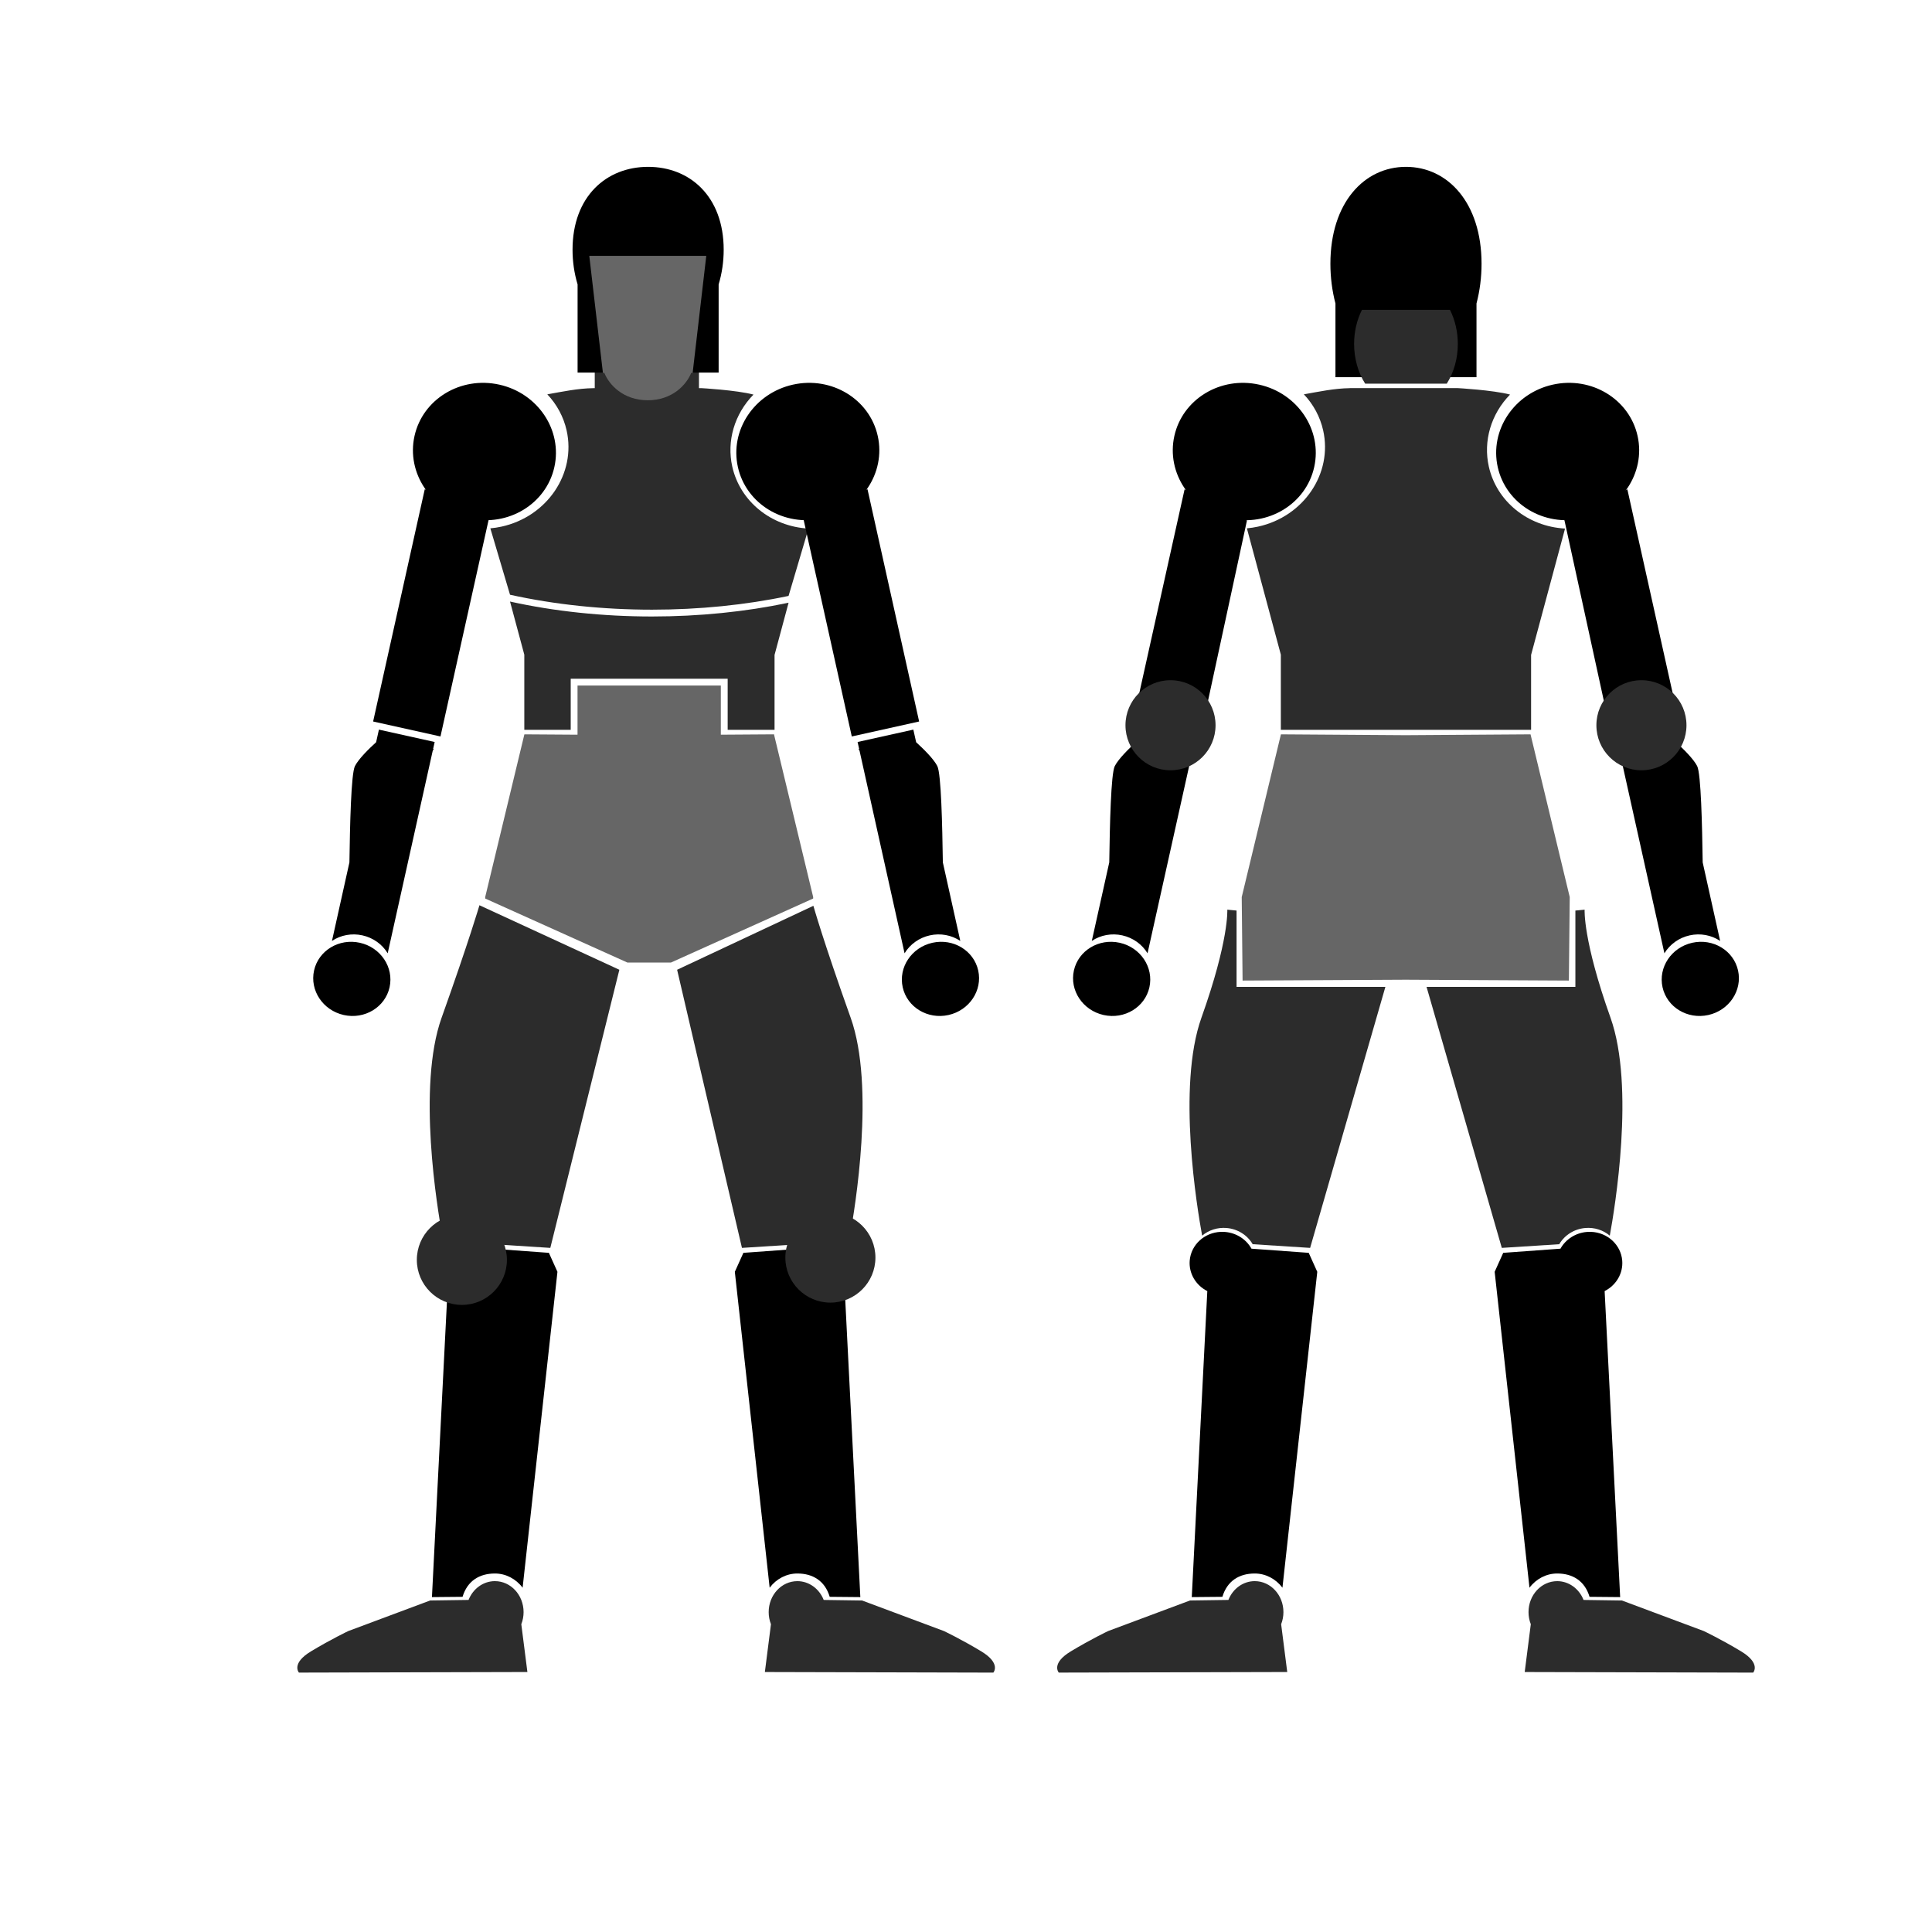
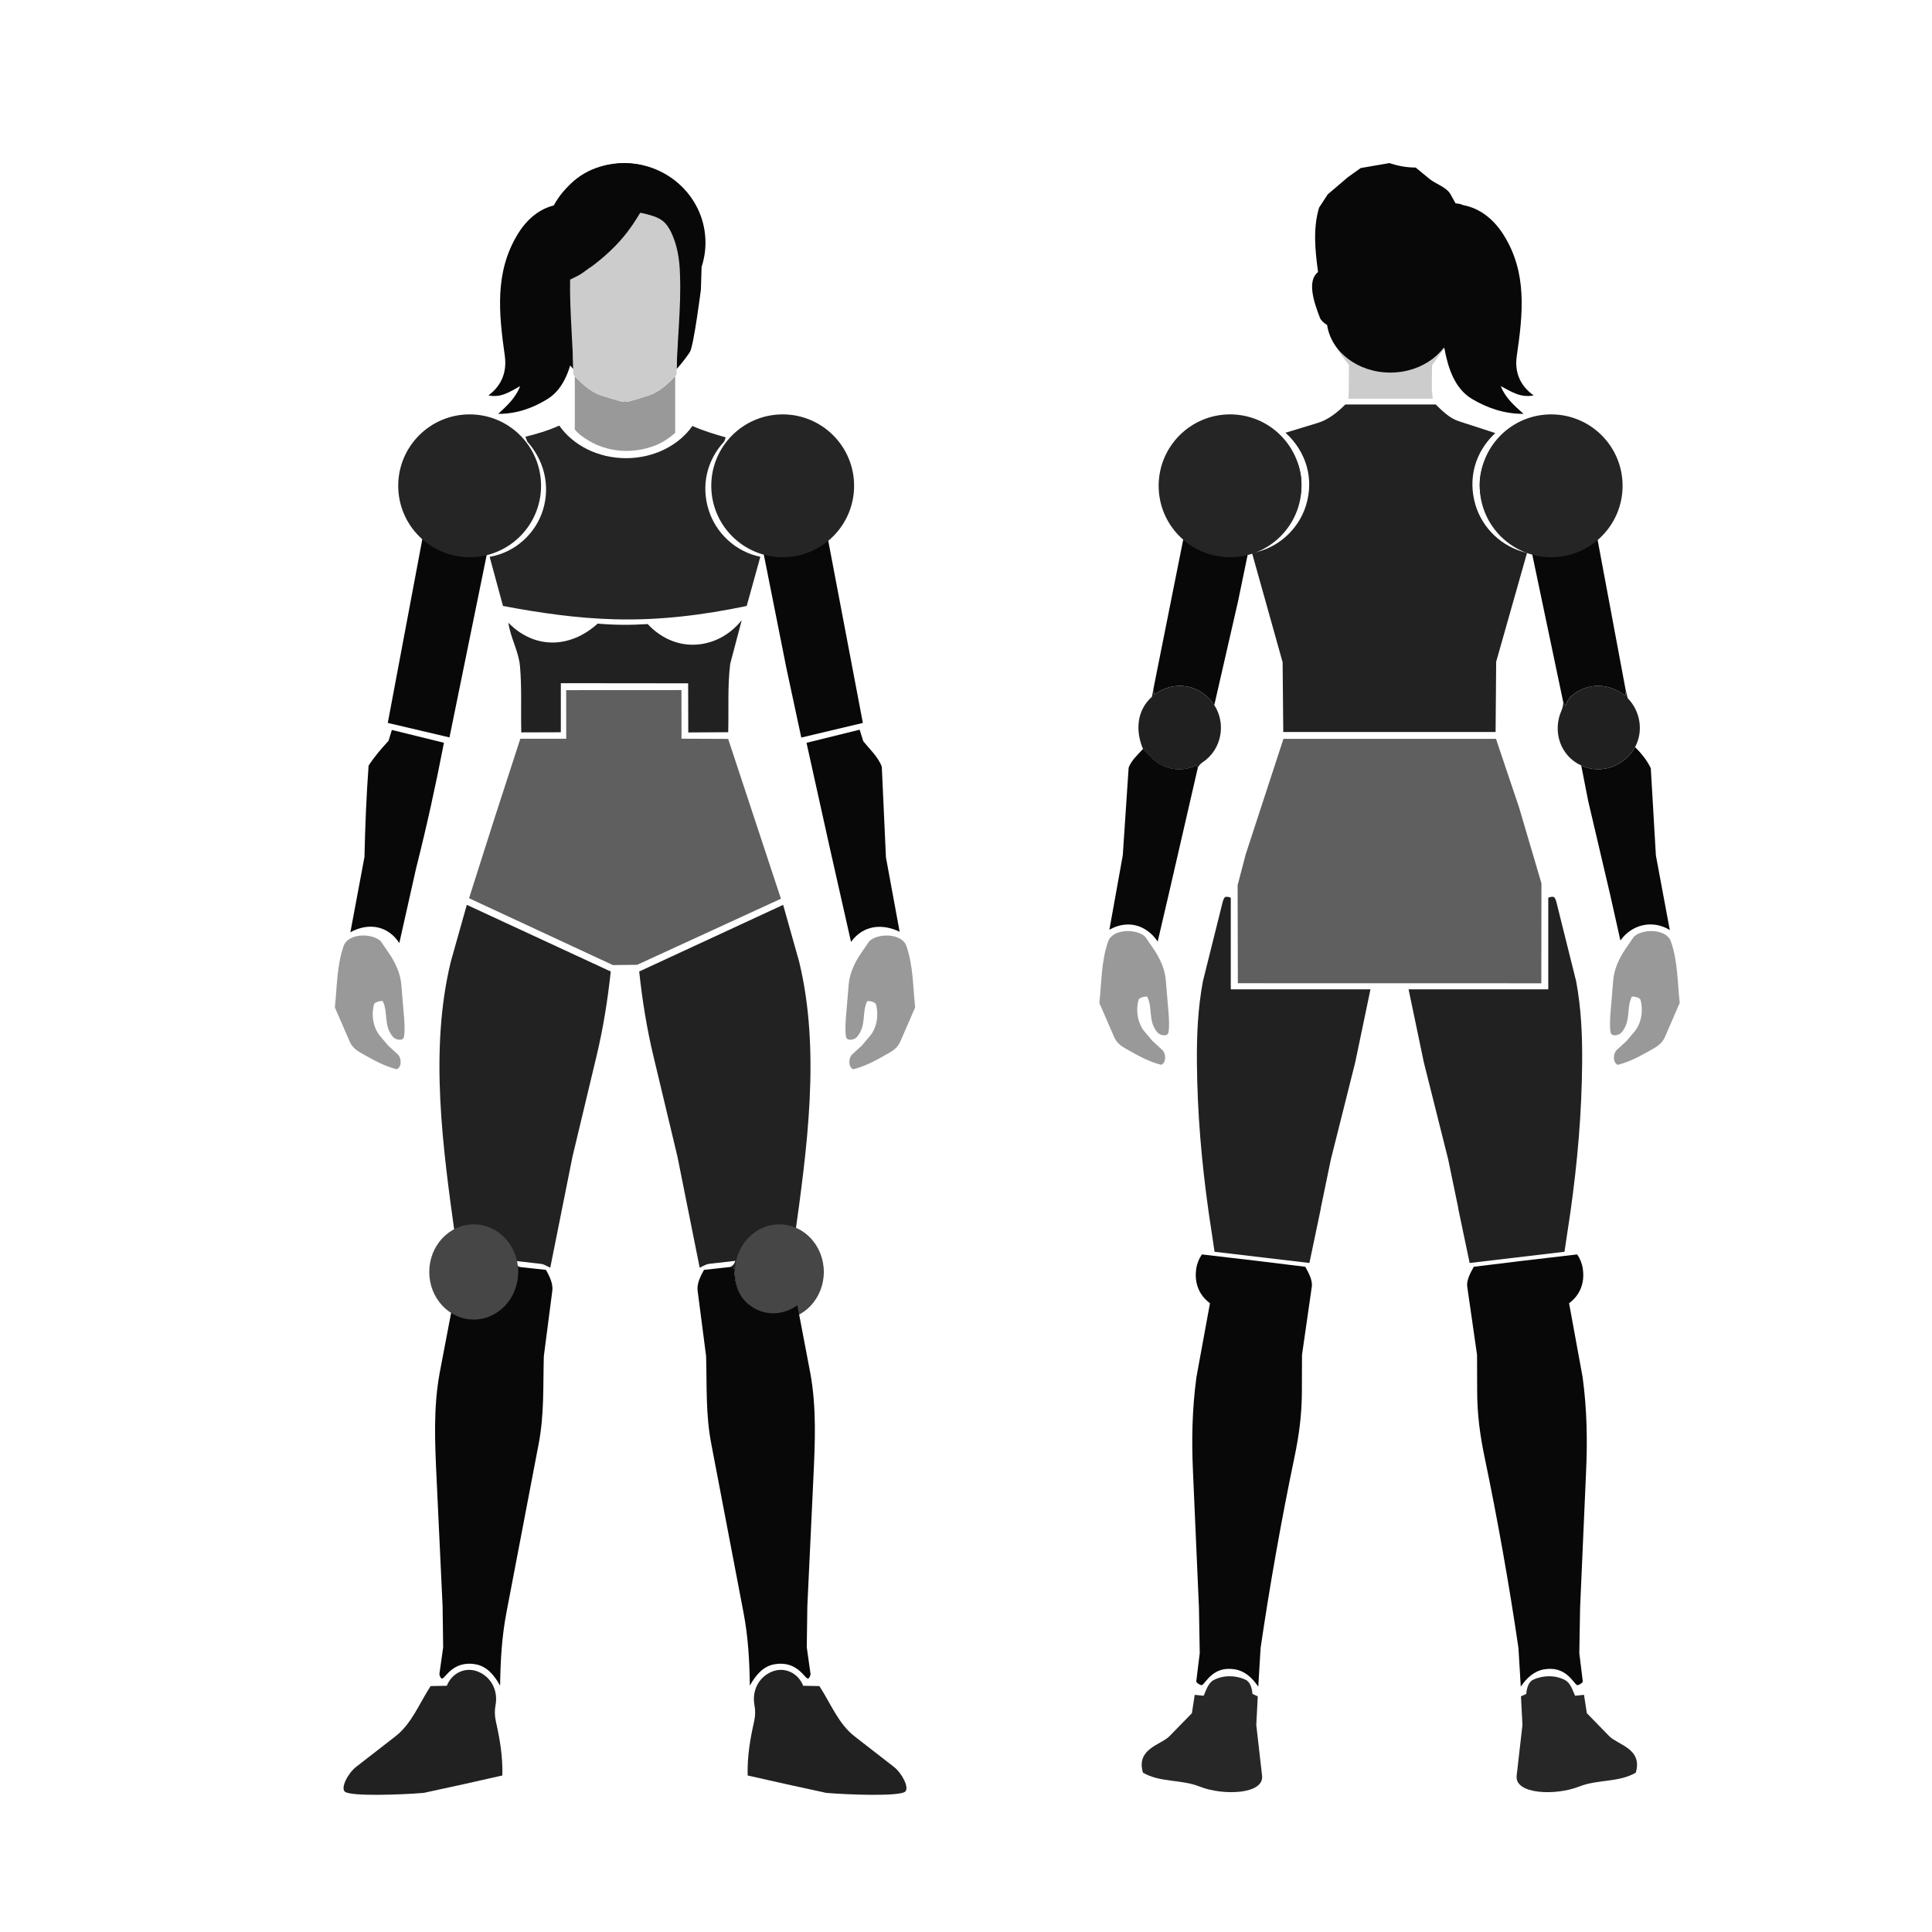
- <svg xmlns="http://www.w3.org/2000/svg" width="150mm" height="150mm" viewBox="158.117 0.999 150 150" version="1.1" id="svg1">
-   <defs id="defs1" />
-   <g id="layer1">
-     <g id="g12">
-       <path id="path181" style="fill:#666666;fill-opacity:1;stroke:none;stroke-width:0.706;stroke-linejoin:round" d="m 202.956,54.222 v 3.819 l -4.126,-0.028 -3.043,12.634 10e-4,0.114 11.045,4.972 3.372,-5.17e-4 11.046,-4.972 10e-4,-0.114 -3.043,-12.634 -4.127,0.028 v -3.819 z m 18.258,20.258 -8.994,2.603 8.967,0.047 z m -25.388,5.16e-4 0.027,2.649 8.966,-0.047 z" />
-       <path id="path182" style="fill:#2c2c2c;fill-opacity:1;stroke:none;stroke-width:0.701;stroke-linejoin:round" d="M 197.715 47.703 L 198.824 51.828 L 198.824 57.663 L 202.427 57.663 L 202.427 53.693 L 214.613 53.693 L 214.613 57.663 L 218.253 57.663 L 218.253 51.847 L 219.342 47.794 A 25.978 12.271 0 0 1 208.741 48.863 A 25.978 12.271 0 0 1 197.715 47.703 z " />
-       <path id="path14" style="fill:#2c2c2c;fill-opacity:1;stroke:none;stroke-width:0.701;stroke-linejoin:round" d="m 197.715,47.174 c 3.451,0.764 7.215,1.16 11.025,1.16 3.654,4.3e-5 7.266,-0.364 10.601,-1.068 l 1.547,-5.228 c -2.903,-0.159 -5.312,-2.116 -5.917,-4.806 -0.448,-1.992 0.167,-4.084 1.647,-5.598 -1.353,-0.353 -4.065,-0.501 -4.065,-0.501 h -8.372 v 0.003 c -1.204,0.015 -2.377,0.268 -3.571,0.479 0.747,0.79 1.263,1.753 1.498,2.797 0.754,3.349 -1.509,6.695 -5.053,7.474 -0.286,0.063 -0.576,0.107 -0.868,0.133 z" />
+ <svg xmlns="http://www.w3.org/2000/svg" viewBox="0 0 300 300" version="1.1" id="svg80" width="300" height="300">
+   <defs id="defs1">
+     <style id="style1">
+       .cls-1 {
+         fill: #252525;
+       }
+ 
+       .cls-2 {
+         fill: #0f0f0f;
+       }
+ 
+       .cls-3 {
+         fill: #434343;
+       }
+ 
+       .cls-4 {
+         fill: #262626;
+       }
+ 
+       .cls-5 {
+         fill: #ccc;
+       }
+ 
+       .cls-6 {
+         fill: none;
+       }
+ 
+       .cls-7 {
+         fill: #222;
+       }
+ 
+       .cls-8 {
+         fill: #202020;
+       }
+ 
+       .cls-9 {
+         fill: #242424;
+       }
+ 
+       .cls-10 {
+         fill: #464646;
+       }
+ 
+       .cls-11 {
+         fill: #999;
+       }
+ 
+       .cls-12 {
+         fill: #5f5f5f;
+       }
+ 
+       .cls-13 {
+         fill: #272727;
+       }
+ 
+       .cls-14 {
+         fill: #212121;
+       }
+ 
+       .cls-15 {
+         fill: #616161;
+       }
+ 
+       .cls-16 {
+         fill: #080808;
+       }
+ 
+       .cls-17 {
+         fill: #0c0c0c;
+       }
+     </style>
+   </defs>
+   <g id="g90">
+     <g id="g85">
+       <g id="g82">
+         <path class="cls-7" d="m 80.765,196.745 -0.48,0.03 c -0.55,0.03 0.48,4.28 -3.36,6.42 -2.13,1.19 -4.69,0.92 -6.64,-0.5 -1.59,-1.16 -2.37,-3.14 -2.31,-5.04 0.06,-2.09 0.93,-3.99 2.75,-5.28 -1.95,-14.01 -4.09,-29.2 -0.72,-43.07 l 2.48,-8.8 22.35,10.35 c -0.47,4.4 -1.15,8.69 -2.18,13.02 l -3.76,15.73 -3.45,17.24 c -0.38,-0.18 -1.04,-0.55 -1.41,-0.59 l -4.13,-0.47 c 0.14,0.46 0.4,0.8 0.88,0.97 z" id="path62" />
+         <path class="cls-16" d="m 80.765,196.745 4.01,0.44 c 0.58,1.02 1.12,2.18 0.99,3.22 l -1.32,10.19 c -0.13,4.64 0.08,9.01 -0.8,13.6 l -5,26.17 c -0.72,3.79 -0.93,7.31 -0.99,11.38 -0.95,-1.72 -2.11,-2.99 -3.74,-3.3 -3.68,-0.7 -4.83,2.36 -5.32,2.2 -0.17,-0.05 -0.39,-0.51 -0.36,-0.74 l 0.58,-4.12 -0.09,-6.4 -0.94,-19.96 c -0.26,-5.52 -0.5,-10.86 0.49,-16.26 l 2,-10.49 c 1.95,1.43 4.51,1.69 6.64,0.5 3.84,-2.14 2.81,-6.39 3.36,-6.42 l 0.48,-0.03 z" id="path63" />
+         <path class="cls-14" d="m 65.715,278.405 c -3.19,0.27 -11.27,0.58 -12.17,-0.2 -0.67,-0.58 0.46,-2.84 1.77,-3.86 l 6.08,-4.72 c 2.53,-1.96 3.72,-5.13 5.47,-7.81 l 2.52,-0.05 c 0.77,-1.99 2.92,-3.04 4.95,-2.15 2.03,0.89 3.02,3 2.61,5.18 -0.16,0.82 -0.13,1.67 0.05,2.48 0.63,2.81 1.08,5.42 1.01,8.42 l -6.04,1.36 -6.25,1.36 z" id="path64" />
+         <path class="cls-7" d="m 113.325,196.745 0.48,0.03 c 0.55,0.03 -0.48,4.28 3.36,6.42 2.13,1.19 4.69,0.92 6.64,-0.5 1.59,-1.16 2.37,-3.14 2.31,-5.04 -0.06,-2.09 -0.93,-3.99 -2.75,-5.28 1.95,-14.01 4.09,-29.2 0.72,-43.07 l -2.48,-8.8 -22.35,10.35 c 0.47,4.4 1.15,8.69 2.18,13.02 l 3.76,15.73 3.45,17.24 c 0.38,-0.18 1.04,-0.55 1.41,-0.59 l 4.13,-0.47 c -0.14,0.46 -0.4,0.8 -0.88,0.97 z" id="path65" />
+         <ellipse style="fill:#464646;fill-opacity:1;stroke-width:2.667" id="path93" cx="73.561" cy="197.509" rx="6.905" ry="7.391" />
+         <ellipse style="fill:#464646;fill-opacity:1;stroke-width:2.667" id="ellipse93" cx="121.018" cy="197.509" rx="6.905" ry="7.391" />
+         <path class="cls-16" d="m 113.325,196.745 -4.01,0.44 c -0.58,1.02 -1.12,2.18 -0.99,3.22 l 1.32,10.19 c 0.13,4.64 -0.08,9.01 0.8,13.6 l 5,26.17 c 0.72,3.79 0.93,7.31 0.99,11.38 0.95,-1.72 2.11,-2.99 3.74,-3.3 3.68,-0.7 4.83,2.36 5.32,2.2 0.17,-0.05 0.39,-0.51 0.36,-0.74 l -0.58,-4.12 0.09,-6.4 0.94,-19.96 c 0.26,-5.52 0.5,-10.86 -0.49,-16.26 l -2,-10.49 c -1.95,1.43 -4.51,1.69 -6.64,0.5 -3.84,-2.14 -2.81,-6.39 -3.36,-6.42 l -0.48,-0.03 z" id="path66" />
+         <path class="cls-14" d="m 128.385,278.405 c 3.19,0.27 11.27,0.58 12.17,-0.2 0.67,-0.58 -0.46,-2.84 -1.77,-3.86 l -6.08,-4.72 c -2.53,-1.96 -3.72,-5.13 -5.47,-7.81 l -2.52,-0.05 c -0.77,-1.99 -2.92,-3.04 -4.95,-2.15 -2.03,0.89 -3.02,3 -2.61,5.18 0.16,0.82 0.13,1.67 -0.05,2.48 -0.63,2.81 -1.08,5.42 -1.01,8.42 l 6.04,1.36 6.25,1.36 z" id="path67" />
+       </g>
+       <g id="g83">
+         <path class="cls-16" d="m 124.425,114.535 -2.31,-10.77 -3.66,-18.4 c -5.21,-0.99 -8.54,-5.89 -7.58,-11.15 0.75,-4.13 4.11,-7.27 8.33,-7.52 3.78,-0.3 7.16,1.51 9.04,4.5 2.04,3.24 1.97,7.15 -0.09,10.38 l 5.83,30.68 -9.55,2.27 z" id="path3" />
+         <path class="cls-16" d="m 137.555,133.055 2.14,11.62 c -2.74,-1.29 -5.64,-1.04 -7.55,1.58 l -3.37,-14.93 -3.54,-15.98 8.25,-2.04 0.56,1.78 c 0.96,1.21 2.34,2.48 2.88,3.97 l 0.64,14.01 z" id="path4" />
+         <path class="cls-16" d="m 71.035,108.425 -1.24,6.08 -9.58,-2.25 5.75,-30.59 c -1.5,-3.23 -2.23,-7.16 0.12,-10.56 2.01,-2.92 5.4,-4.84 9.34,-4.37 2.76,0.33 5.22,1.98 6.55,4.01 1.74,2.67 2.01,5.71 0.95,8.52 -1.21,3.2 -3.87,5.49 -7.19,6.12 z" id="path5" />
+         <path class="cls-16" d="m 54.405,144.765 2.19,-11.7 c 0.11,-4.83 0.29,-9.39 0.64,-14.18 0.95,-1.45 1.96,-2.62 3.1,-3.85 l 0.51,-1.69 8.09,1.99 c -1.27,6.58 -2.67,12.96 -4.33,19.52 l -2.6,11.59 c -1.65,-2.58 -4.61,-3.31 -7.6,-1.69 z" id="path6" />
+         <path class="cls-11" d="m 135.015,146.095 -1.36,1.99 c -0.94,1.38 -1.73,3.07 -1.87,4.78 l -0.42,5.02 c -0.08,0.94 -0.15,2.18 0,3.09 0.12,0.76 1.32,0.5 1.72,0.03 1.51,-1.82 0.69,-3.73 1.58,-5.55 0.38,-0.08 1.25,0.17 1.35,0.48 0.45,1.61 0.18,3.62 -0.95,4.96 l -1.22,1.44 -1.5,1.38 c -0.61,0.56 -0.66,1.97 0.14,2.32 2.05,-0.51 3.81,-1.54 5.61,-2.56 0.73,-0.41 1.35,-0.93 1.7,-1.73 l 2.31,-5.32 c -0.35,-3.17 -0.29,-6.47 -1.36,-9.53 -0.71,-2.02 -4.39,-2.02 -5.72,-0.78 z" id="path60" />
+         <path class="cls-11" d="m 59.085,146.095 1.36,1.99 c 0.94,1.38 1.73,3.07 1.87,4.78 l 0.42,5.02 c 0.08,0.94 0.15,2.18 0,3.09 -0.12,0.76 -1.32,0.5 -1.72,0.03 -1.51,-1.82 -0.69,-3.73 -1.58,-5.55 -0.38,-0.08 -1.25,0.17 -1.35,0.48 -0.45,1.61 -0.18,3.62 0.95,4.96 l 1.22,1.44 1.5,1.38 c 0.61,0.56 0.66,1.97 -0.14,2.32 -2.05,-0.51 -3.81,-1.54 -5.61,-2.56 -0.73,-0.41 -1.35,-0.93 -1.7,-1.73 l -2.31,-5.32 c 0.35,-3.17 0.29,-6.47 1.36,-9.53 0.71,-2.02 4.39,-2.02 5.72,-0.78 z" id="path61" />
+         <circle class="cls-1" cx="72.925" cy="75.435" r="11.09" id="circle68" />
+         <circle class="cls-1" cx="121.535" cy="75.435" r="11.09" id="circle69" />
+       </g>
+       <g id="g84">
+         <path class="cls-16" d="m 89.155,54.025 0.89,-0.19 c 4.87,0.67 9.61,0.7 14.43,-0.06 l 1.04,-0.29 c 1.12,-2.21 2.19,-4.48 2.15,-7.21 0,-0.5 0.27,-1.04 0.6,-1.49 1.08,-4.65 0.74,-9.89 -1.69,-14.11 -2.52,-4.37 -7.55,-6.01 -12.17,-5.1 -3.54,0.7 -6.48,2.77 -8.02,6.24 -2.61,0.51 -4.62,2.26 -6.05,4.64 -3.54,5.88 -2.88,12.21 -1.95,18.79 0.35,2.52 -0.49,4.63 -2.54,6.15 1.89,0.4 3.19,-0.47 4.92,-1.44 -0.69,1.82 -1.98,2.99 -3.4,4.31 2.83,0.01 5.37,-0.89 7.66,-2.31 2.61,-1.62 3.6,-4.85 4.14,-7.92 z" id="path1" style="display:inline" />
+         <polygon class="cls-12" points="69.26,423.58 46.93,433.84 43.16,433.88 20.83,423.5 24.78,411.09 28.79,398.74 35.92,398.74 35.91,391.19 53.81,391.18 53.82,398.73 61.06,398.76 " id="polygon1" transform="translate(52.00473,-284.0249)" />
+         <path class="cls-14" d="m 87.105,113.705 -6.16,0.02 c -0.09,-3.63 0.1,-6.85 -0.2,-10.27 -0.2,-2.3 -1.45,-4.34 -1.81,-6.76 4.1,4.19 9.65,3.97 13.87,0.14 2.63,0.23 5.09,0.24 7.77,0.07 1.92,2.08 4.56,3.33 7.36,3.2 2.8,-0.13 5.34,-1.45 7.24,-3.8 l -1.79,6.78 c -0.43,3.54 -0.21,7 -0.31,10.61 l -6.2,0.04 -0.02,-7.63 -19.77,-0.02 v 7.6 z" id="path2" />
+         <path class="cls-1" d="m 110.065,79.275 c -1.25,-3.88 -0.3,-7.81 2.39,-10.72 0.08,-0.22 0.16,-0.43 0.24,-0.64 -1.5,-0.43 -3.47,-1 -5.18,-1.77 -2.1,2.99 -5.93,5 -10.31,5 -4.38,0 -8.27,-2.04 -10.36,-5.06 -1.7,0.77 -3.68,1.35 -5.26,1.73 0.1,0.25 0.2,0.5 0.29,0.75 2.56,2.87 3.61,6.72 2.45,10.57 -1.08,3.58 -4.2,6.63 -8.29,7.33 l 1.57,5.8 0.5,1.83 c 5.76,1.08 11.42,1.91 17.36,2.07 6.94,0.19 13.75,-0.66 20.48,-2.07 l 0.51,-1.83 1.61,-5.81 c -3.95,-0.81 -6.9,-3.76 -8,-7.18 z" id="path53" />
+       </g>
+       <g id="layer17">
+         <path class="cls-16" d="m 97.045,25.325 c -6.92,0.05 -12.51,5.55 -12.51,12.34 0,1.31 0.21,2.57 0.6,3.76 l 0.11,3.53 c 0,0 1.11,8.74 1.71,9.69 0.28,0.44 1.05,1.53 2.07,2.67 v -0.04 c -0.04,-4.08 -0.4,-11.69 -0.51,-13.84 1.08,-0.3 1.69,-0.94 2.95,-1.78 0.02,-0.02 -0.02,0.02 0,0 l 5.57,0.04 h 8.54 c 0.22,5.31 -0.48,10.47 -0.52,15.59 v 0.04 c 1.02,-1.14 1.79,-2.23 2.07,-2.67 0.6,-0.94 1.71,-9.69 1.71,-9.69 l 0.11,-3.53 c 0.39,-1.19 0.6,-2.45 0.6,-3.76 0,-6.79 -5.6,-12.29 -12.51,-12.34 z" id="path73" />
+         <path class="cls-11" d="m 100.885,61.355 c -2.83,0.94 -3.47,1.03 -3.47,1.03 0,0 -0.09,-0.01 -0.36,-0.08 -0.27,0.07 -0.36,0.08 -0.36,0.08 0,0 -0.64,-0.09 -3.47,-1.03 -1.42,-0.47 -2.83,-1.7 -3.97,-2.93 v 8.29 c 0.27,0.29 0.55,0.57 0.86,0.83 3.38,2.65 7.79,3.17 11.78,1.57 1.12,-0.48 2.1,-1.14 2.95,-1.9 v -8.79 c -1.14,1.23 -2.55,2.45 -3.97,2.93 z" id="path52" />
+         <path class="cls-6" d="m 97.045,25.325 c -6.92,0.05 -12.51,5.55 -12.51,12.34 0,1.31 0.21,2.57 0.6,3.76 l 0.11,3.53 c 0,0 1.11,8.74 1.71,9.69 0.28,0.44 1.05,1.53 2.07,2.67 v -0.04 c -0.04,-4.08 -0.4,-11.69 -0.51,-13.84 1.08,-0.3 1.69,-0.94 2.95,-1.78 0.02,-0.02 -0.02,0.02 0,0 l 5.57,0.04 h 8.54 c 0.22,5.31 -0.48,10.47 -0.52,15.59 v 0.04 c 1.02,-1.14 1.79,-2.23 2.07,-2.67 0.6,-0.94 1.71,-9.69 1.71,-9.69 l 0.11,-3.53 c 0.39,-1.19 0.6,-2.45 0.6,-3.76 0,-6.79 -5.6,-12.29 -12.51,-12.34 z" id="path75" style="display:inline" />
+         <path class="cls-5" d="m 105.585,42.555 v 0 c -0.06,-2.23 -0.4,-4.45 -1.35,-6.45 -0.32,-0.66 -0.72,-1.31 -1.29,-1.77 -0.73,-0.59 -1.66,-0.85 -2.57,-1.09 -0.32,-0.08 -0.64,-0.16 -0.96,-0.21 -0.47,0.77 -0.95,1.54 -1.47,2.27 -0.74,1.05 -1.57,2.03 -2.47,2.95 -1.1,1.12 -2.29,2.15 -3.55,3.09 -0.13,0.1 -0.31,0.2 -0.45,0.29 -0.02,0.01 0.02,-0.01 0,0 -0.4,0.29 -0.8,0.6 -1.21,0.87 -0.02,0.01 -0.04,0.03 -0.06,0.04 -0.37,0.25 -1.06,0.56 -1.68,0.87 -0.02,0 0.02,0 0,0 -0.09,4.91 0.46,9.99 0.5,14.73 v 0.04 c 0.08,0.08 0.15,0.15 0.22,0.23 1.14,1.23 2.55,2.45 3.97,2.93 2.83,0.94 3.47,1.03 3.47,1.03 0,0 0.09,-0.01 0.36,-0.08 0.27,0.07 0.36,0.08 0.36,0.08 0,0 0.64,-0.09 3.47,-1.03 1.42,-0.47 2.83,-1.7 3.97,-2.93 0.07,-0.08 0.15,-0.15 0.21,-0.23 v -0.04 c 0.05,-5.11 0.75,-10.28 0.53,-15.6 z" id="path74" />
+       </g>
    </g>
-     <g id="g10">
-       <path id="path148" style="fill:#2c2c2c;fill-opacity:1;stroke:none;stroke-width:0.627;stroke-linejoin:round" d="m 253.405,71.626 c 0,0 0.146,2.347 -2.01,8.39 -1.909,5.351 -0.331,14.82 0.056,16.918 0.519,-0.437 1.204,-0.652 1.896,-0.594 0.851,0.071 1.611,0.543 2.027,1.259 l 4.461,0.286 5.843,-20.266 h -11.555 v -5.925 z" />
-       <path id="path149" style="fill:#000000;fill-opacity:1;stroke:none;stroke-width:0.627;stroke-linejoin:round" d="m 252.898,96.64 c -1.279,0.054 -2.311,1.008 -2.412,2.229 -0.081,0.977 0.457,1.911 1.366,2.37 l -1.206,23.759 2.377,-0.022 c 0.37,-1.238 1.309,-1.811 2.513,-1.811 0.834,4e-5 1.623,0.405 2.15,1.103 l 2.704,-24.526 -0.665,-1.473 -4.444,-0.323 c -0.41,-0.737 -1.182,-1.227 -2.049,-1.299 -0.111,-0.009 -0.223,-0.011 -0.334,-0.007 z" />
-       <path id="path150" style="fill:#2c2c2c;fill-opacity:1;stroke:none;stroke-width:0.627;stroke-linejoin:round" d="m 255.536,123.758 a 2.225,2.403 0 0 0 -2.047,1.46 l -2.98,0.042 -6.351,2.371 c 0,0 -1.332,0.631 -2.9,1.577 -1.567,0.946 -0.938,1.651 -0.938,1.651 l 17.738,-0.045 -0.473,-3.711 v -4.6e-4 a 2.225,2.403 0 0 0 0.177,-0.94 2.225,2.403 0 0 0 -2.226,-2.404 z" />
+     <g id="g89">
+       <g id="g86">
+         <path class="cls-16" d="m 185.755,197.015 c -0.33,2.16 0.42,4.1 2.13,5.35 l -2.1,11.46 c -0.68,5.01 -0.77,9.86 -0.53,14.92 l 0.92,20.94 0.12,7.02 -0.54,4.39 c 0,0.21 0.73,0.67 0.91,0.56 0.62,-0.39 1.74,-3.01 5.09,-2.44 1.54,0.26 2.7,1.31 3.63,2.69 l 0.36,-6 c 1.41,-9.66 3.26,-20.08 5.26,-29.64 0.72,-3.45 1.14,-6.64 1.15,-10.15 l 0.02,-5.73 1.52,-10.58 c 0.15,-1.02 -0.52,-2.2 -1.01,-3.1 l -7.59,-0.93 -8.47,-0.99 c -0.46,0.68 -0.76,1.45 -0.88,2.22 z" id="path54" />
+         <path class="cls-14" d="m 191.115,153.625 v -14.21 c -0.09,-0.11 -0.76,-0.25 -0.92,-0.09 -0.13,0.13 -0.28,0.48 -0.34,0.74 l -3.07,12.31 c -0.78,4.2 -0.96,8.27 -0.93,12.59 0.06,7.81 0.72,15.43 1.81,23.17 v 0 c 0,0 0.06,0.41 0.06,0.41 0.19,1.33 0.39,2.66 0.6,4 l 0.27,1.83 14.73,1.74 1.77,-8.45 h -0.02 c 0,0 1.58,-7.63 1.58,-7.63 l 3.78,-15.06 2.37,-11.35 h -21.68 z" id="path55" />
+         <path class="cls-16" d="m 245.775,197.015 c 0.33,2.16 -0.42,4.1 -2.13,5.35 l 2.1,11.46 c 0.68,5.01 0.77,9.86 0.53,14.92 l -0.92,20.94 -0.12,7.02 0.54,4.39 c 0,0.21 -0.73,0.67 -0.91,0.56 -0.62,-0.39 -1.74,-3.01 -5.09,-2.44 -1.54,0.26 -2.7,1.31 -3.63,2.69 l -0.36,-6 c -1.41,-9.66 -3.26,-20.08 -5.26,-29.64 -0.72,-3.45 -1.14,-6.64 -1.15,-10.15 l -0.02,-5.73 -1.52,-10.58 c -0.15,-1.02 0.52,-2.2 1.01,-3.1 l 7.59,-0.93 8.47,-0.99 c 0.46,0.68 0.76,1.45 0.88,2.22 z" id="path56" />
+         <path class="cls-14" d="m 240.415,153.625 v -14.21 c 0.09,-0.11 0.76,-0.25 0.92,-0.09 0.13,0.13 0.28,0.48 0.34,0.74 l 3.07,12.31 c 0.78,4.2 0.96,8.27 0.93,12.59 -0.06,7.81 -0.72,15.43 -1.81,23.17 v 0 c 0,0 -0.06,0.41 -0.06,0.41 -0.19,1.33 -0.39,2.66 -0.6,4 l -0.27,1.83 -14.73,1.74 -1.77,-8.45 h 0.02 c 0,0 -1.58,-7.63 -1.58,-7.63 l -3.78,-15.06 -2.37,-11.35 h 21.68 z" id="path57" />
+         <path class="cls-13" d="m 195.305,263.405 -0.82,-0.37 c -0.07,-0.82 -0.32,-1.86 -1.08,-2.21 -1.52,-0.71 -3.43,-0.74 -4.94,0.05 -0.85,0.45 -1.19,1.6 -1.56,2.44 l -1.39,-0.14 -0.44,2.85 -3.49,3.58 c -1.31,1.34 -5.21,1.92 -4.11,5.65 2.65,1.56 5.91,1.01 8.8,2.16 3.64,1.45 10.03,1.22 9.7,-1.68 l -0.9,-7.89 0.23,-4.43 z" id="path71" />
+         <path class="cls-13" d="m 236.175,263.405 0.82,-0.37 c 0.07,-0.82 0.32,-1.86 1.08,-2.21 1.52,-0.71 3.43,-0.74 4.94,0.05 0.85,0.45 1.19,1.6 1.56,2.44 l 1.39,-0.14 0.44,2.85 3.49,3.58 c 1.31,1.34 5.21,1.92 4.11,5.65 -2.65,1.56 -5.91,1.01 -8.8,2.16 -3.64,1.45 -10.03,1.22 -9.7,-1.68 l 0.9,-7.89 -0.23,-4.43 z" id="path72" />
+       </g>
+       <g id="g87">
+         <path class="cls-16" d="m 252.475,107.285 -0.11,0.73 c -2.57,-1.99 -5.89,-2.09 -8.4,0.09 -0.44,0.39 -0.72,1 -0.87,1.53 l -0.38,-0.72 -5.07,-24.16 c -2.7,-0.51 -4.9,-2.01 -6.34,-4.3 -2.01,-3.2 -2.09,-6.98 -0.03,-10.3 1.7,-2.76 5.05,-4.52 8.59,-4.26 3.54,0.26 6.28,2.4 7.84,5.03 1.95,3.31 1.13,6.82 -0.19,9.91 l 4.94,26.44 z" id="path7" />
+         <path class="cls-16" d="m 245.525,118.865 c 3.26,1.51 6.84,-0.03 8.37,-2.86 1,1.01 1.85,2.04 2.44,3.29 l 0.79,13.53 2.16,11.59 c -2.67,-1.64 -5.88,-0.89 -7.67,1.62 l -1.6,-7.15 -3.4,-14.5 -1.08,-5.51 z" id="path8" />
+         <path class="cls-8" d="m 252.475,107.285 0.27,1.13 c 1.97,1.99 2.48,5.13 1.15,7.59 -1.53,2.83 -5.11,4.37 -8.37,2.86 -3.26,-1.51 -4.5,-5.3 -3.04,-8.58 0.18,-0.41 0.3,-1 0.24,-1.37 l 0.38,0.72 c 0.14,-0.52 0.42,-1.14 0.87,-1.53 2.5,-2.19 5.83,-2.08 8.4,-0.09 l 0.11,-0.73 z" id="path9" />
+         <path class="cls-16" d="m 188.555,109.485 c -2.07,-3.2 -6.22,-3.96 -9.28,-1.63 l -0.19,-0.8 5.28,-26.45 c -2.51,-4.76 -0.91,-10.78 3.77,-13.41 2.96,-1.66 6.35,-1.76 9.4,0 2.47,1.42 4.35,4.18 4.54,7.45 0.29,4.92 -3.15,9.28 -8.06,10.15 l -1.76,8.52 z" id="path10" />
+         <path class="cls-16" d="m 185.965,119.355 -4.5,19.56 -1.7,7.29 c -1.81,-2.67 -4.74,-3.4 -7.5,-1.84 l 2.08,-11.56 0.91,-13.6 c 0.38,-1.08 1.48,-2.11 2.26,-2.93 l 1.17,1.23 c 1.9,2.01 4.69,2.5 7.14,1.31 l 0.16,0.53 z" id="path11" />
+         <path class="cls-8" d="m 188.555,109.485 c 1.86,2.87 1.17,6.88 -1.78,8.86 -0.42,0.28 -0.73,0.64 -0.82,1.02 l -0.16,-0.53 c -2.45,1.19 -5.23,0.7 -7.14,-1.31 l -1.17,-1.23 c -1.2,-2.83 -0.98,-5.98 1.39,-8.11 l 0.21,-1.13 0.19,0.8 c 3.06,-2.33 7.21,-1.57 9.28,1.63 z" id="path12" />
+         <path class="cls-11" d="m 253.735,145.405 -1.36,1.99 c -0.94,1.38 -1.73,3.07 -1.87,4.78 l -0.42,5.02 c -0.08,0.94 -0.15,2.18 0,3.09 0.12,0.76 1.32,0.5 1.72,0.03 1.51,-1.82 0.69,-3.73 1.58,-5.55 0.38,-0.08 1.25,0.17 1.35,0.48 0.45,1.61 0.18,3.62 -0.95,4.96 l -1.22,1.44 -1.5,1.38 c -0.61,0.56 -0.66,1.97 0.14,2.32 2.05,-0.51 3.81,-1.54 5.61,-2.56 0.73,-0.41 1.35,-0.93 1.7,-1.73 l 2.31,-5.32 c -0.35,-3.17 -0.29,-6.47 -1.36,-9.53 -0.71,-2.02 -4.39,-2.02 -5.72,-0.78 z" id="path58" />
+         <path class="cls-11" d="m 177.795,145.405 1.36,1.99 c 0.94,1.38 1.73,3.07 1.87,4.78 l 0.42,5.02 c 0.08,0.94 0.15,2.18 0,3.09 -0.12,0.76 -1.32,0.5 -1.72,0.03 -1.51,-1.82 -0.69,-3.73 -1.58,-5.55 -0.38,-0.08 -1.25,0.17 -1.35,0.48 -0.45,1.61 -0.18,3.62 0.95,4.96 l 1.22,1.44 1.5,1.38 c 0.61,0.56 0.66,1.97 -0.14,2.32 -2.05,-0.51 -3.81,-1.54 -5.61,-2.56 -0.73,-0.41 -1.35,-0.93 -1.7,-1.73 l -2.31,-5.32 c 0.35,-3.17 0.29,-6.47 1.36,-9.53 0.71,-2.02 4.39,-2.02 5.72,-0.78 z" id="path59" />
+         <circle class="cls-1" cx="191.005" cy="75.435" r="11.09" id="circle70" />
+         <circle class="cls-1" cx="240.865" cy="75.435" r="11.09" id="circle71" />
+       </g>
+       <g id="layer16">
+         <polygon class="cls-12" points="140.17,421.49 141.42,416.71 147.29,398.75 180.29,398.75 183.88,409.42 187.35,421.19 187.33,436.71 140.21,436.7 " id="polygon12" transform="translate(52.00473,-284.0249)" />
+         <path class="cls-7" d="m 232.235,113.665 h -32.97 c 0,0 -0.1,-10.83 -0.1,-10.83 l -4.75,-16.96 c 4.03,-0.7 7.23,-3.69 8.37,-7.36 1.3,-4.18 0.06,-8.37 -3.17,-11.32 l 5.02,-1.53 c 1.67,-0.51 3.08,-1.67 4.27,-2.86 h 14.03 c 1.04,1.02 2.16,2.14 3.58,2.6 l 5.67,1.84 c -3.08,2.88 -4.32,6.97 -3.07,11.18 1.04,3.48 3.98,6.51 8,7.43 l -4.79,16.9 z" id="path13" />
+       </g>
    </g>
-     <g id="g11">
-       <path id="path151" style="fill:#2c2c2c;fill-opacity:1;stroke:none;stroke-width:0.627;stroke-linejoin:round" d="m 281.147,71.626 -0.718,0.068 v 5.925 h -11.555 l 5.843,20.266 4.461,-0.286 c 0.416,-0.716 1.176,-1.189 2.027,-1.259 0.692,-0.058 1.377,0.157 1.896,0.594 0.386,-2.098 1.964,-11.567 0.056,-16.918 -2.155,-6.043 -2.01,-8.39 -2.01,-8.39 z" />
-       <path id="path152" style="fill:#000000;fill-opacity:1;stroke:none;stroke-width:0.627;stroke-linejoin:round" d="m 281.654,96.64 c 1.279,0.054 2.311,1.008 2.412,2.229 0.081,0.977 -0.457,1.911 -1.366,2.37 l 1.206,23.759 -2.377,-0.022 c -0.37,-1.238 -1.309,-1.811 -2.513,-1.811 -0.834,3e-5 -1.623,0.405 -2.15,1.103 l -2.704,-24.526 0.665,-1.473 4.444,-0.323 c 0.41,-0.737 1.182,-1.227 2.049,-1.299 0.111,-0.009 0.223,-0.012 0.334,-0.007 z" />
-       <path id="path153" style="fill:#2c2c2c;fill-opacity:1;stroke:none;stroke-width:0.627;stroke-linejoin:round" d="m 279.017,123.759 a 2.225,2.403 0 0 1 2.047,1.46 l 2.98,0.042 6.351,2.371 c 0,0 1.332,0.631 2.9,1.577 1.567,0.946 0.938,1.651 0.938,1.651 l -17.738,-0.045 0.473,-3.711 v -4.6e-4 a 2.225,2.403 0 0 1 -0.177,-0.94 2.225,2.403 0 0 1 2.226,-2.404 z" />
+     <g id="g88">
+       <path class="cls-5" d="m 223.415,55.245 0.88,-1.22 -0.93,-0.19 c -5.08,0.67 -10.02,0.7 -15.04,-0.06 l -1.08,-0.29 c 0.33,0.62 0.71,1.2 1.14,1.79 0.33,0.45 0.68,0.9 1.08,1.38 l -0.03,4.1 -0.06,1.16 h 13.1 c 0,0 -0.14,-1.41 -0.14,-1.41 l 0.03,-3.8 1.07,-1.47 z" id="path47" />
+       <path class="cls-16" d="m 226.855,42.335 c 0.54,-3.73 1.12,-7.19 -0.77,-10.63 l -0.84,-1.52 c -0.64,-1.15 -2.3,-1.6 -3.28,-2.41 l -2.14,-1.76 c -1.46,0 -2.78,-0.26 -4.09,-0.69 l -4.45,0.77 -2,1.43 -3.12,2.66 -1.34,2.06 c -0.97,3.24 -0.61,6.66 -0.16,10 -1.72,1.33 -0.7,4.56 0.3,7.12 0.16,0.41 0.66,0.82 1.11,1.11 0.62,4.16 4.77,7.38 9.81,7.38 5.04,0 9.21,-3.23 9.82,-7.41 0.41,-0.47 0.84,-1.06 0.98,-1.64 l 1.07,-4.51 c 0.16,-0.66 -0.43,-1.5 -0.91,-1.96 z" id="path68" />
+       <path class="cls-16" d="m 238.175,61.425 c -2.14,-1.52 -3.02,-3.63 -2.65,-6.15 0.96,-6.59 1.65,-12.91 -2.04,-18.79 -1.5,-2.38 -3.59,-4.13 -6.31,-4.64 -0.34,-0.18 -0.74,-0.23 -1.13,-0.27 -2.69,-0.28 -5.41,-0.56 -8.08,-0.17 -0.66,0.1 -1.34,0.25 -1.96,0.5 -2.45,0.26 -4.36,2.31 -4.36,4.83 0,2.7 2.19,4.89 4.89,4.89 0.76,0 1.47,-0.19 2.11,-0.5 0.79,0.25 1.49,0.78 1.92,1.48 0.33,0.53 0.51,1.14 0.68,1.74 0.92,3.15 1.19,6.37 2.11,9.51 l 0.93,0.19 c 0,0 0,0.02 0,0.03 0.56,3.06 1.59,6.27 4.3,7.88 2.39,1.42 5.04,2.32 7.99,2.31 -1.48,-1.32 -2.82,-2.49 -3.54,-4.31 1.8,0.96 3.15,1.84 5.13,1.44 z" id="path77" />
    </g>
-     <path id="path145" style="fill:#000000;stroke:none;stroke-width:0.755;stroke-linejoin:round" d="m 267.276,13.953 c -3.24,9.5e-5 -5.867,2.784 -5.867,7.523 4e-5,1.055 0.133,2.1 0.392,3.084 v 5.722 h 10.951 v -5.722 c 0.259,-0.984 0.392,-2.03 0.392,-3.084 -4e-5,-4.739 -2.627,-7.523 -5.867,-7.523 z" />
-     <g id="g181" transform="translate(-459.1674,-5.430456)">
-       <path id="path178" style="fill:#666666;fill-opacity:1;stroke:none;stroke-width:0.706;stroke-linejoin:round" d="m 716.735,63.444 -3.043,12.634 0.066,6.482 12.667,-0.066 12.667,0.066 0.066,-6.482 -3.043,-12.634 -9.69,0.066 z" />
-       <path id="path147" style="fill:#2c2c2c;fill-opacity:1;stroke:none;stroke-width:0.701;stroke-linejoin:round" d="m 722.087,36.563 v 0.003 c -1.204,0.015 -2.377,0.268 -3.571,0.479 0.747,0.79 1.263,1.753 1.498,2.797 0.754,3.349 -1.509,6.695 -5.053,7.474 -0.286,0.063 -0.576,0.107 -0.868,0.133 l 2.636,9.809 v 5.834 h 19.429 v -5.815 l 2.636,-9.81 c -2.903,-0.159 -5.312,-2.116 -5.917,-4.806 -0.448,-1.992 0.167,-4.084 1.647,-5.598 -1.353,-0.353 -4.065,-0.501 -4.065,-0.501 z" />
-     </g>
-     <path id="ellipse158" style="fill:#2c2c2c;fill-opacity:1;stroke:none;stroke-width:1.127;stroke-linejoin:round" d="m 263.86,25.054 a 4.027,5 0 0 0 -0.611,2.647 4.027,5 0 0 0 0.857,3.084 h 6.339 a 4.027,5 0 0 0 0.857,-3.084 4.027,5 0 0 0 -0.611,-2.647 z" />
-     <g id="g169" transform="translate(-459.6966,-5.430456)">
-       <path id="rect155" style="stroke-width:0.738;stroke-linejoin:round" transform="matrix(-0.9761736,-0.216991,-0.216991,0.9761736,0,0)" d="m -707.764,-109.344 5.252,-1.312 v 18.468 l -5.356,0 z" />
-       <path id="path155" style="fill:#000000;fill-opacity:1;stroke:none;stroke-width:0.683;stroke-linejoin:round" d="m 710.555,64.038 -0.119,0.535 0.044,0.012 -0.077,0.137 -3.495,15.721 a 3.003,2.873 12.532 0 0 -1.961,-1.392 3.003,2.873 12.532 0 0 -2.366,0.431 l 1.355,-6.096 c 0.042,-2.852 0.128,-6.9 0.431,-7.484 0.296,-0.57 1.096,-1.351 1.642,-1.846 l 0.218,-0.979 z" />
-       <ellipse style="fill:#000000;fill-opacity:1;stroke:none;stroke-width:0.738;stroke-linejoin:round" id="ellipse156" cx="-705.232" cy="-72.322" rx="3.003" ry="2.873" transform="matrix(-0.9761736,-0.216991,-0.216991,0.9761736,0,0)" />
-       <ellipse style="fill:#000000;fill-opacity:1;stroke:none;stroke-width:1.366;stroke-linejoin:round" id="ellipse157" cx="-706.399" cy="-114.525" rx="5.562" ry="5.32" transform="matrix(-0.9761736,-0.216991,-0.216991,0.9761736,0,0)" />
-       <circle style="fill:#2c2c2c;fill-opacity:1;stroke:none;stroke-width:0.706;stroke-linejoin:round" id="circle160" cx="708.692" cy="62.737" r="3.497" />
-     </g>
-     <g id="g170" transform="translate(-459.6966,-5.430456)">
-       <path id="rect153" style="stroke-width:0.738;stroke-linejoin:round" transform="rotate(-12.53236)" d="m 711.502,206.118 5.29,-1.281 0,18.468 -5.356,0 z" />
-       <path id="path154" style="fill:#000000;fill-opacity:1;stroke:none;stroke-width:0.683;stroke-linejoin:round" d="m 743.391,64.038 0.119,0.535 -0.044,0.012 0.077,0.137 3.495,15.721 a 2.873,3.003 77.468 0 1 1.961,-1.392 2.873,3.003 77.468 0 1 2.366,0.431 l -1.355,-6.096 c -0.042,-2.852 -0.128,-6.9 -0.431,-7.484 -0.296,-0.57 -1.096,-1.351 -1.642,-1.846 l -0.218,-0.979 z" />
-       <ellipse style="fill:#000000;fill-opacity:1;stroke:none;stroke-width:0.738;stroke-linejoin:round" id="ellipse154" cx="714.072" cy="243.171" rx="3.003" ry="2.873" transform="rotate(-12.53236)" />
-       <ellipse style="fill:#000000;fill-opacity:1;stroke:none;stroke-width:1.366;stroke-linejoin:round" id="ellipse155" cx="712.904" cy="200.968" rx="5.562" ry="5.32" transform="rotate(-12.53236)" />
-       <circle style="fill:#2c2c2c;fill-opacity:1;stroke:none;stroke-width:0.706;stroke-linejoin:round" id="circle161" cx="745.254" cy="62.737" r="3.497" />
-     </g>
-     <g id="g174" transform="translate(-459.6966,-5.430456)">
-       <path id="rect141" style="stroke-width:0.738;stroke-linejoin:round" transform="rotate(-12.53236)" d="m 653.848,192.035 h 5.356 v 18.468 h -5.356 z" />
-       <path id="path142" style="fill:#000000;fill-opacity:1;stroke:none;stroke-width:0.683;stroke-linejoin:round" d="m 684.397,64.038 0.119,0.535 -0.044,0.012 0.077,0.137 3.495,15.721 a 2.873,3.003 77.468 0 1 1.961,-1.392 2.873,3.003 77.468 0 1 2.366,0.431 l -1.355,-6.096 c -0.042,-2.852 -0.128,-6.9 -0.431,-7.484 -0.296,-0.57 -1.096,-1.351 -1.642,-1.846 l -0.218,-0.979 z" />
-       <ellipse style="fill:#000000;fill-opacity:1;stroke:none;stroke-width:0.738;stroke-linejoin:round" id="ellipse142" cx="656.484" cy="230.37" rx="3.003" ry="2.873" transform="rotate(-12.53236)" />
-       <ellipse style="fill:#000000;fill-opacity:1;stroke:none;stroke-width:1.366;stroke-linejoin:round" id="ellipse143" cx="655.316" cy="188.167" rx="5.562" ry="5.32" transform="rotate(-12.53236)" />
-     </g>
-     <g id="g173" transform="translate(-459.6966,-5.430456)">
-       <path id="rect143" style="stroke-width:0.738;stroke-linejoin:round" transform="matrix(-0.9761736,-0.216991,-0.216991,0.9761736,0,0)" d="m -650.279,-97.856 h 5.356 v 18.468 h -5.356 z" />
-       <path id="path143" style="fill:#000000;fill-opacity:1;stroke:none;stroke-width:0.683;stroke-linejoin:round" d="m 651.561,64.038 -0.119,0.535 0.044,0.012 -0.077,0.137 -3.495,15.721 a 3.003,2.873 12.532 0 0 -1.961,-1.392 3.003,2.873 12.532 0 0 -2.366,0.431 l 1.355,-6.096 c 0.042,-2.852 0.128,-6.9 0.431,-7.484 0.296,-0.57 1.096,-1.351 1.642,-1.846 l 0.218,-0.979 z" />
-       <ellipse style="fill:#000000;fill-opacity:1;stroke:none;stroke-width:0.738;stroke-linejoin:round" id="ellipse144" cx="-647.644" cy="-59.521" rx="3.003" ry="2.873" transform="matrix(-0.9761736,-0.216991,-0.216991,0.9761736,0,0)" />
-       <ellipse style="fill:#000000;fill-opacity:1;stroke:none;stroke-width:1.366;stroke-linejoin:round" id="ellipse145" cx="-648.811" cy="-101.724" rx="5.562" ry="5.32" transform="matrix(-0.9761736,-0.216991,-0.216991,0.9761736,0,0)" />
-     </g>
-     <g id="g9">
-       <path id="path136" style="fill:#2c2c2c;fill-opacity:1;stroke:none;stroke-width:0.627;stroke-linejoin:round" d="m 192.402,80.016 c -1.909,5.351 -0.33,14.82 0.056,16.918 0.519,-0.437 1.204,-0.652 1.896,-0.594 0.851,0.071 1.611,0.543 2.027,1.259 l 4.462,0.286 5.361,-21.594 -10.863,-5.009 c 0,0 -0.783,2.691 -2.938,8.734 z" />
-       <path id="path137" style="fill:#000000;fill-opacity:1;stroke:none;stroke-width:0.627;stroke-linejoin:round" d="m 193.905,96.64 c -1.279,0.054 -2.311,1.008 -2.412,2.229 -0.081,0.977 0.457,1.911 1.366,2.37 l -1.206,23.759 2.377,-0.022 c 0.37,-1.238 1.309,-1.811 2.513,-1.811 0.834,2e-5 1.623,0.405 2.15,1.103 l 2.704,-24.526 -0.665,-1.473 -4.444,-0.323 c -0.41,-0.737 -1.182,-1.227 -2.049,-1.299 -0.111,-0.009 -0.223,-0.012 -0.334,-0.007 z" />
-       <path id="path138" style="fill:#2c2c2c;fill-opacity:1;stroke:none;stroke-width:0.627;stroke-linejoin:round" d="m 196.542,123.758 a 2.225,2.403 0 0 0 -2.047,1.46 l -2.98,0.042 -6.351,2.371 c 0,0 -1.332,0.631 -2.9,1.577 -1.567,0.946 -0.938,1.651 -0.938,1.651 l 17.738,-0.045 -0.473,-3.711 v -4.6e-4 a 2.225,2.403 0 0 0 0.177,-0.94 2.225,2.403 0 0 0 -2.226,-2.404 z" />
-       <circle style="fill:#2c2c2c;fill-opacity:1;stroke:none;stroke-width:0.706;stroke-linejoin:round" id="circle158" cx="193.977" cy="98.814" r="3.497" />
-     </g>
-     <g id="g8">
-       <path id="path139" style="fill:#2c2c2c;fill-opacity:1;stroke:none;stroke-width:0.627;stroke-linejoin:round" d="m 224.163,80.016 c 1.909,5.351 0.33,14.82 -0.056,16.918 -0.519,-0.437 -1.204,-0.652 -1.896,-0.594 -0.851,0.071 -1.611,0.543 -2.027,1.259 l -4.462,0.286 -5.034,-21.594 10.58,-4.965 c 0,0 0.739,2.647 2.894,8.69 z" />
-       <path id="path140" style="fill:#000000;fill-opacity:1;stroke:none;stroke-width:0.627;stroke-linejoin:round" d="m 222.661,96.64 c 1.279,0.054 2.311,1.008 2.412,2.229 0.081,0.977 -0.457,1.911 -1.366,2.37 l 1.206,23.759 -2.377,-0.022 c -0.37,-1.238 -1.309,-1.811 -2.513,-1.811 -0.834,2e-5 -1.623,0.405 -2.15,1.103 l -2.704,-24.526 0.665,-1.473 4.444,-0.323 c 0.41,-0.737 1.182,-1.227 2.049,-1.299 0.111,-0.009 0.223,-0.011 0.334,-0.007 z" />
-       <path id="path141" style="fill:#2c2c2c;fill-opacity:1;stroke:none;stroke-width:0.627;stroke-linejoin:round" d="m 220.023,123.759 a 2.225,2.403 0 0 1 2.047,1.46 l 2.98,0.042 6.351,2.371 c 0,0 1.332,0.631 2.9,1.577 1.567,0.946 0.938,1.651 0.938,1.651 l -17.738,-0.045 0.473,-3.711 v -4.7e-4 a 2.225,2.403 0 0 1 -0.177,-0.94 2.225,2.403 0 0 1 2.226,-2.404 z" />
-       <circle style="fill:#2c2c2c;fill-opacity:1;stroke:none;stroke-width:0.706;stroke-linejoin:round" id="circle159" cx="222.588" cy="98.637" r="3.497" />
-     </g>
-     <path id="ellipse132" style="fill:#2c2c2c;fill-opacity:1;stroke:none;stroke-width:0.989;stroke-linejoin:round" d="m 204.293,25.301 v 6.641 h 0.023 a 4.027,3.852 0 0 0 -0.004,0.163 4.027,3.852 0 0 0 4.027,3.852 4.027,3.852 0 0 0 4.027,-3.852 4.027,3.852 0 0 0 -0.004,-0.163 h 0.023 v -6.641 z" />
-     <path id="path132" style="fill:#000000;stroke:none;stroke-width:0.706;stroke-linejoin:round" d="m 208.436,13.953 c -3.24,8.3e-5 -5.867,2.297 -5.867,6.435 4e-5,0.921 0.133,1.834 0.392,2.693 v 6.845 h 10.951 v -6.845 c 0.259,-0.859 0.392,-1.772 0.392,-2.693 -4e-5,-4.139 -2.627,-6.435 -5.867,-6.435 z" />
-     <path id="path161" style="fill:#666666;fill-opacity:1;stroke:none;stroke-width:0.659;stroke-linejoin:round" d="m 203.869,20.864 1.058,9.085 h 0.109 c 0.373,0.929 1.477,2.126 3.374,2.126 1.897,-2.7e-5 3.001,-1.197 3.374,-2.126 h 0.11 l 1.058,-9.085 z" />
  </g>
</svg>
